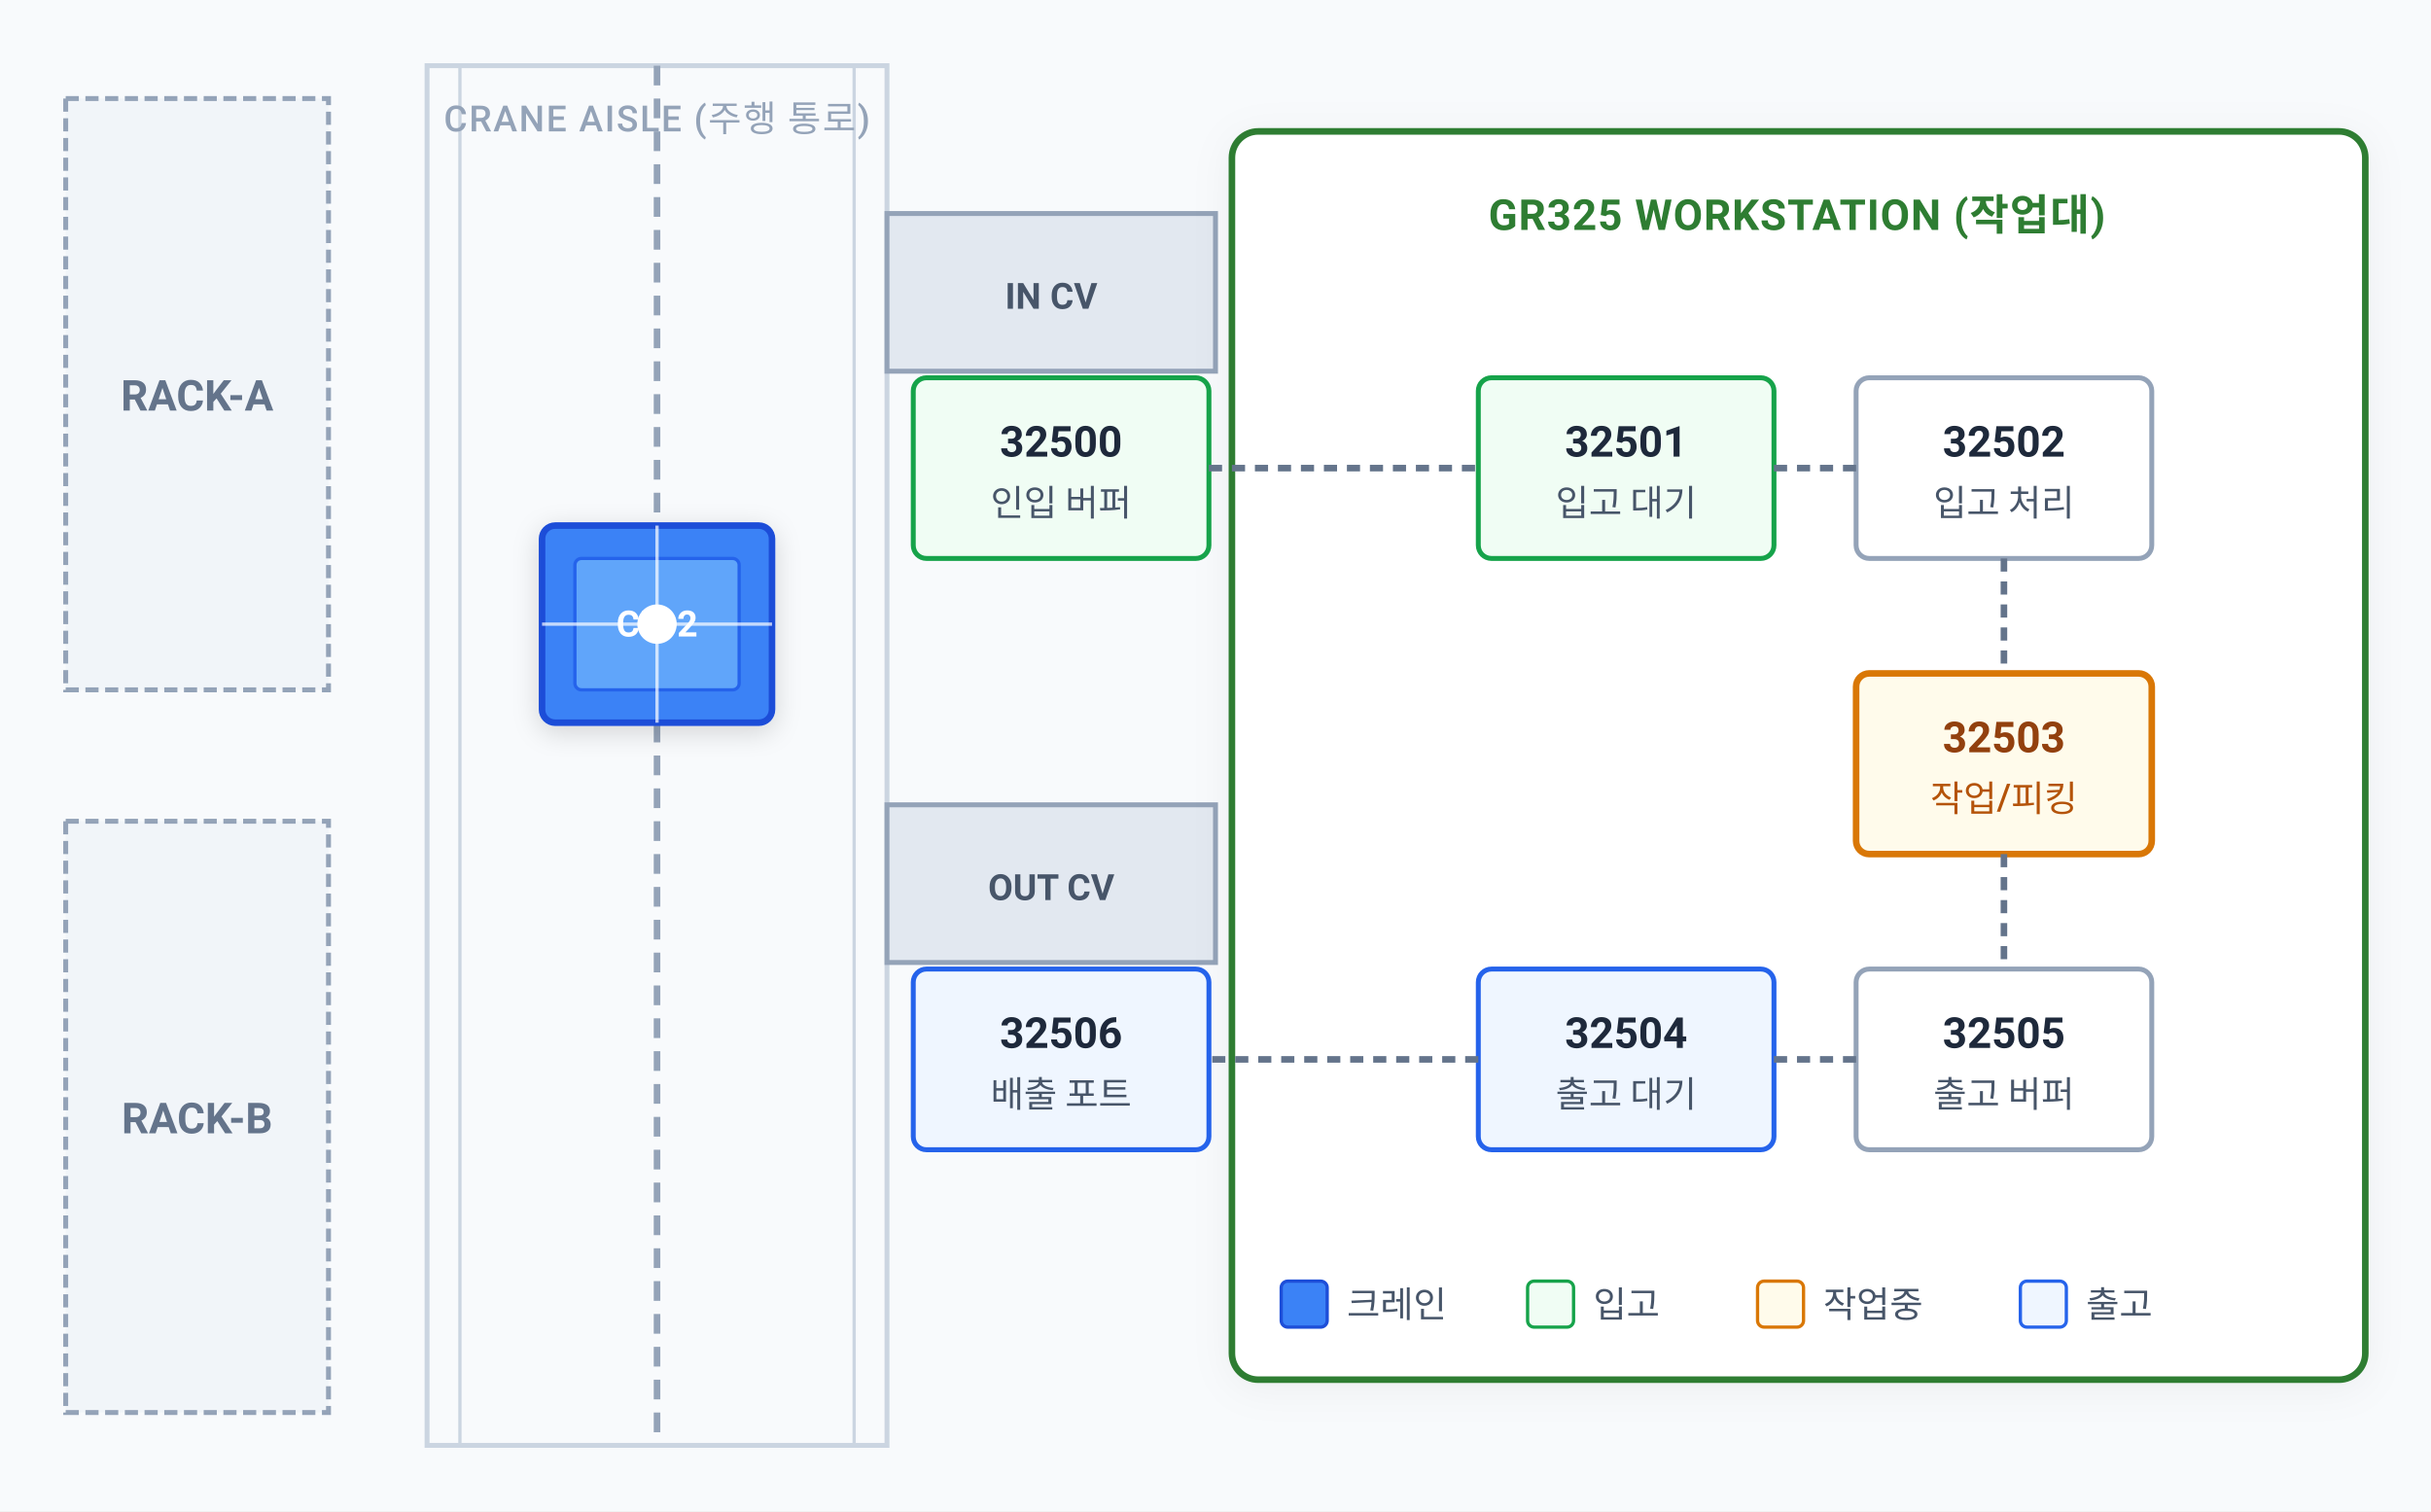
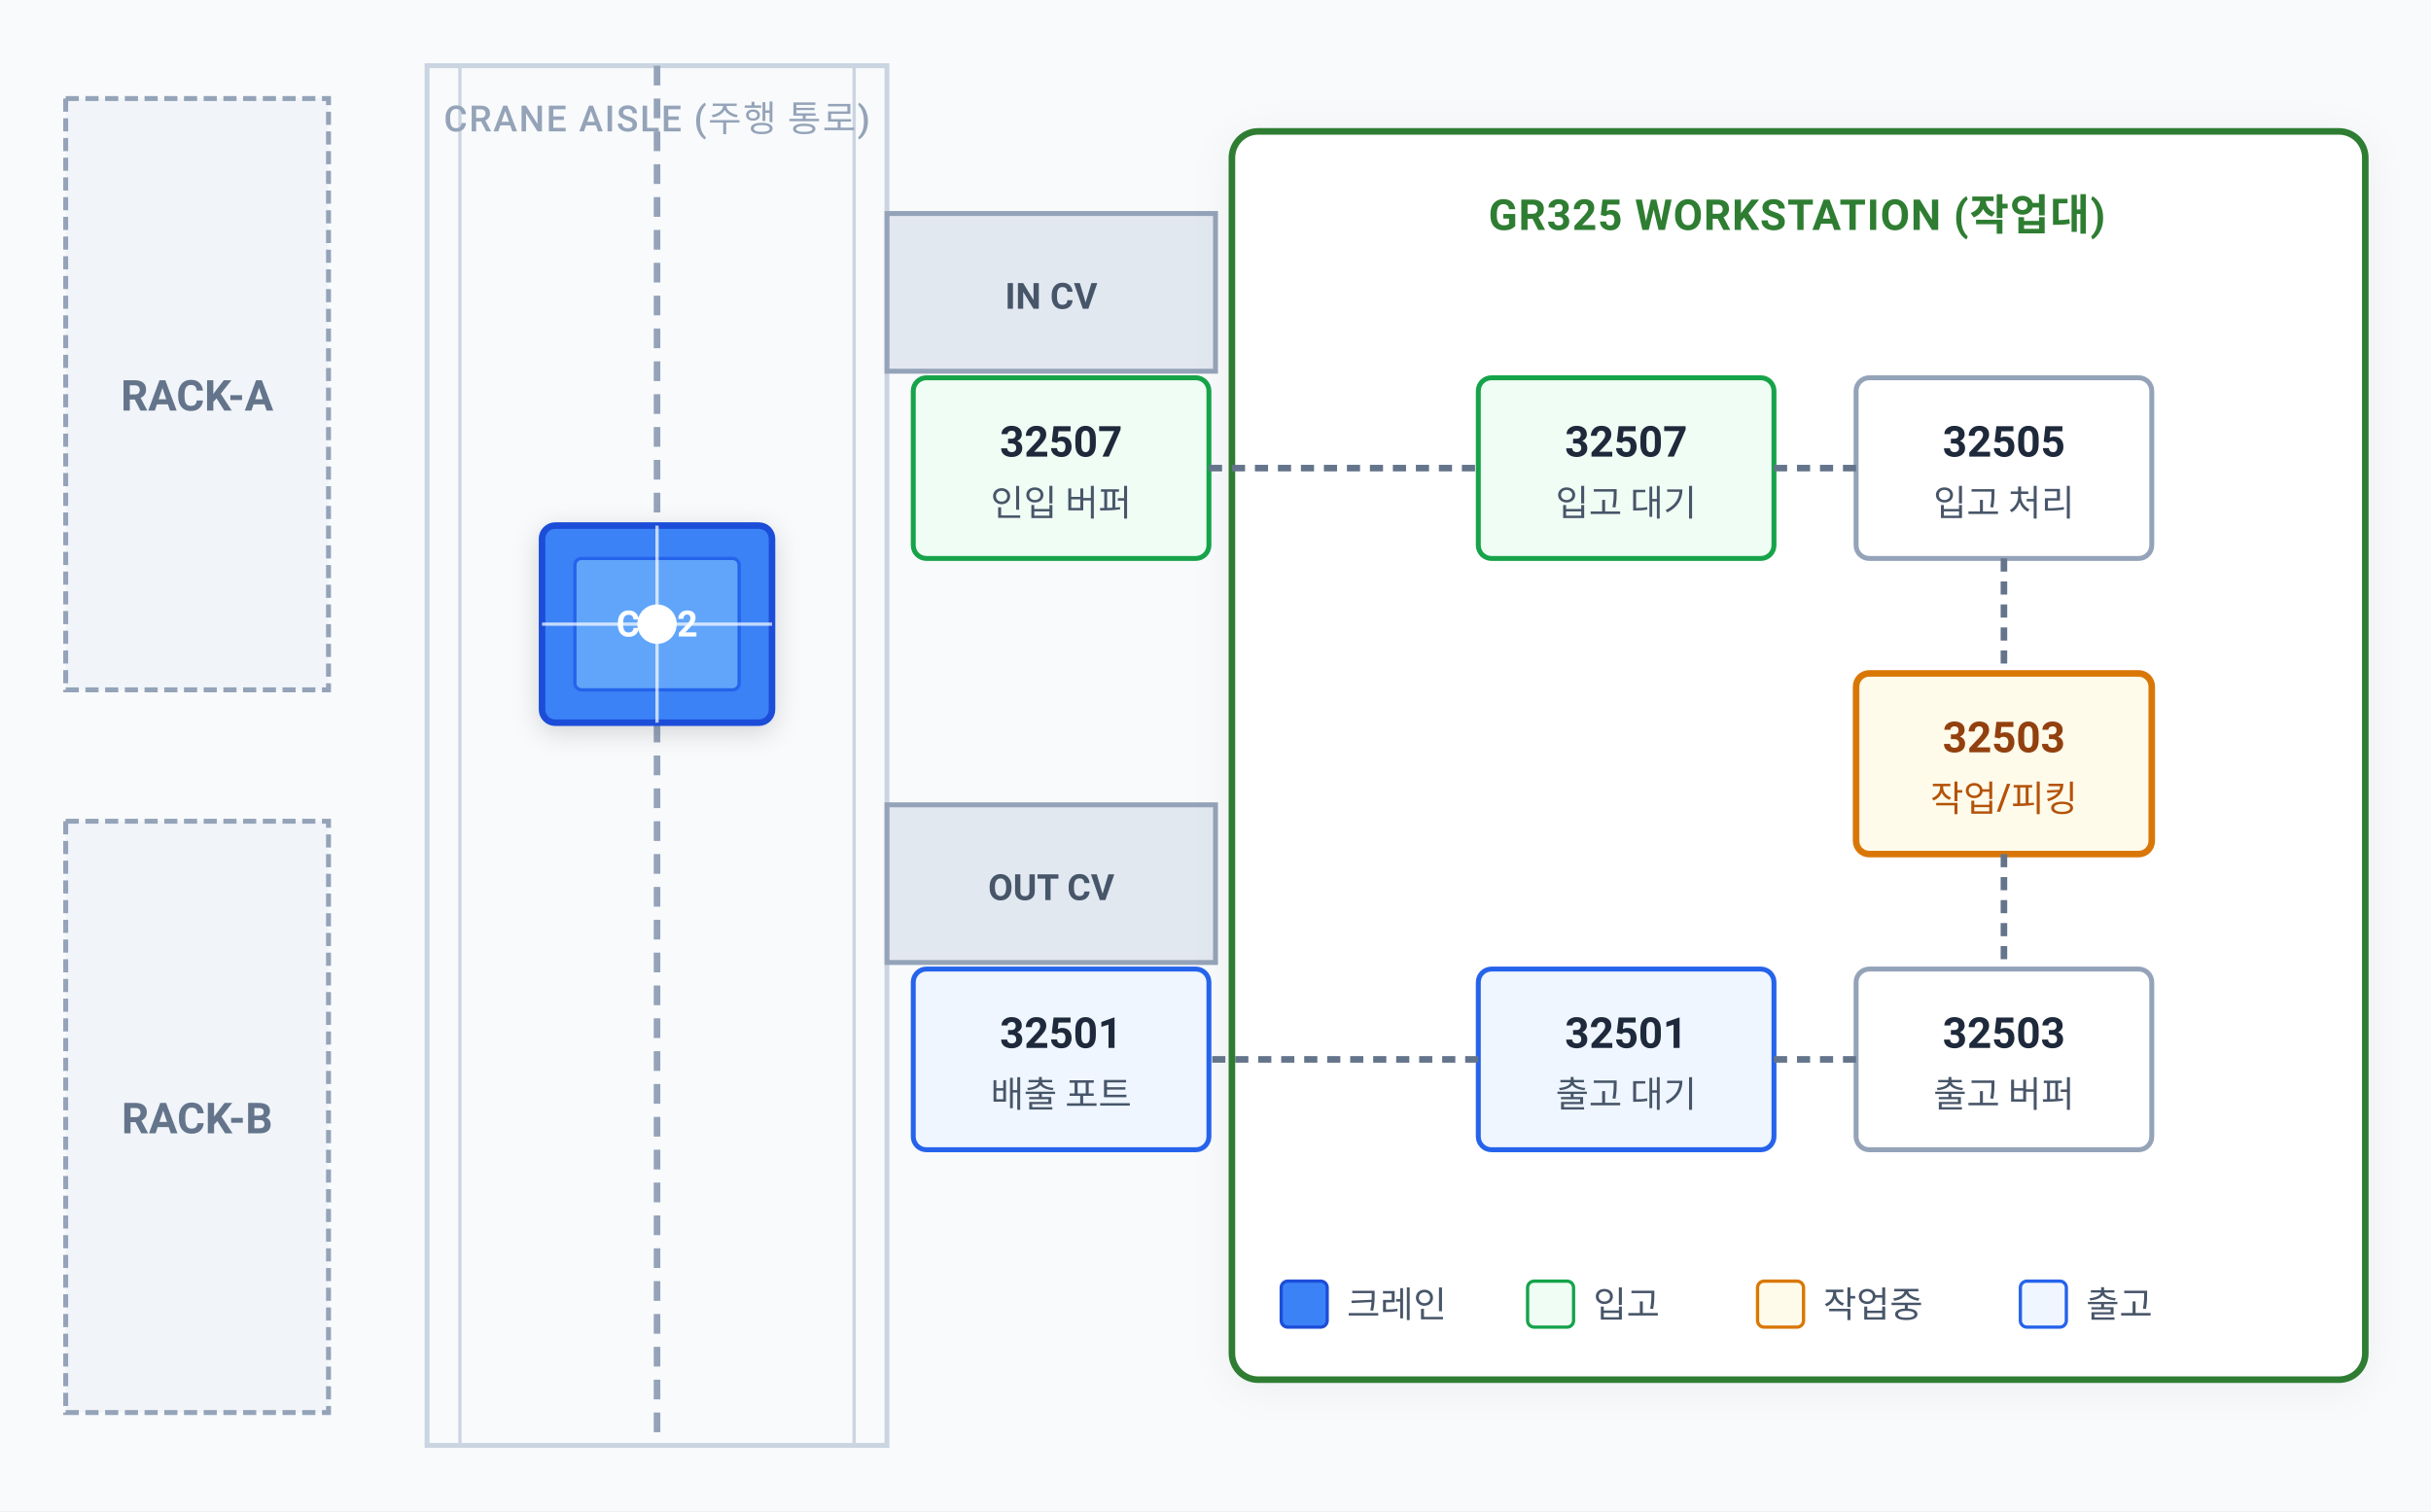
- <svg xmlns="http://www.w3.org/2000/svg" viewBox="0 0 740 460" width="100%" height="100%">
-   <defs>
-     <style>
+ <svg xmlns="http://www.w3.org/2000/svg" viewBox="0 0 740 460" width="100%" height="100%" version="1.1" id="svg31">
+   <defs id="defs1">
+     <style id="style1">
      .svg-bg { fill: #f8fafc; }
      .grid-line { stroke: #e2e8f0; stroke-width: 0.5; }
      .rack-boundary { fill: #f1f5f9; stroke: #94a3b8; stroke-width: 1.5; stroke-dasharray: 4, 2; }
      .rack-text { font-size: 13px; font-weight: 600; fill: #64748b; font-family: -apple-system, BlinkMacSystemFont, "Segoe UI", Roboto, sans-serif; }
      .aisle-boundary { fill: #f8fafc; stroke: #cbd5e1; stroke-width: 1.5; }
      .rail-center-line { stroke: #94a3b8; stroke-width: 2; stroke-dasharray: 6, 4; }
      .rail-side-line { stroke: #cbd5e1; stroke-width: 1; }
      .aisle-label { font-size: 11px; font-weight: 500; fill: #94a3b8; letter-spacing: 0.5px; font-family: -apple-system, BlinkMacSystemFont, "Segoe UI", Roboto, sans-serif; }
      
      /* 크레인 */
      .crane-unit {
        transition: transform 1.2s cubic-bezier(0.25, 0.1, 0.25, 1.0);
        will-change: transform;
      }
      .crane-body { fill: #3b82f6; stroke: #1d4ed8; stroke-width: 2; filter: drop-shadow(0 2px 4px rgba(0, 0, 0, 0.15)); }
      .crane-inner { fill: #60a5fa; stroke: #2563eb; stroke-width: 1; }
      .crane-cross { stroke: #ffffff; stroke-width: 1; opacity: 0.7; }
      .crane-center-dot { fill: #ffffff; }
      .crane-label { font-size: 11px; font-weight: 700; fill: #ffffff; font-family: -apple-system, BlinkMacSystemFont, "Segoe UI", Roboto, sans-serif; dominant-baseline: central; }
      
      /* 컨베이어 */
      .conveyor-lane { fill: #e2e8f0; stroke: #94a3b8; stroke-width: 1.5; }
      .conveyor-label { font-size: 11px; font-weight: 600; fill: #475569; font-family: -apple-system, BlinkMacSystemFont, "Segoe UI", Roboto, sans-serif; }
      .ws-boundary { fill: #ffffff; stroke: #2e7d32; stroke-width: 2; filter: drop-shadow(0 2px 6px rgba(0, 0, 0, 0.05)); }
      .ws-title { font-size: 13px; font-weight: 700; fill: #2e7d32; letter-spacing: 0.3px; font-family: -apple-system, BlinkMacSystemFont, "Segoe UI", Roboto, sans-serif; }
      
      /* 포지션 노드 */
      .tray-rect { fill: #ffffff; stroke: #94a3b8; stroke-width: 1.5; transition: all 0.2s ease; }
      .tray-inbound .tray-rect { fill: #f0fdf4; stroke: #16a34a; }
      .tray-outbound .tray-rect { fill: #eff6ff; stroke: #2563eb; }
      .tray-active .tray-rect { fill: #fffbeb; stroke: #d97706; stroke-width: 2; }
      
      /* 노드 라벨 텍스트 */
      .tray-title { font-size: 13px; font-weight: 700; fill: #1e293b; font-family: -apple-system, BlinkMacSystemFont, "Segoe UI", Roboto, sans-serif; pointer-events: none; }
      .tray-sub { font-size: 11px; font-weight: 500; fill: #475569; font-family: -apple-system, BlinkMacSystemFont, "Segoe UI", Roboto, sans-serif; pointer-events: none; }
      .active-title { fill: #92400e; }
      .active-sub { fill: #b45309; }
      
      .clickable { cursor: pointer; }
      .clickable:hover .tray-rect { stroke-width: 2; stroke: #1e40af; }
      
      /* 흐름 연결 패스 (상단 레이어로 돋보이게 보정) */
      .flow-arrow { stroke: #64748b; stroke-width: 2; stroke-dasharray: 4, 3; fill: none; }
      
      /* 범례 */
      .legend-crane { fill: #3b82f6; stroke: #1d4ed8; }
      .legend-inbound { fill: #f0fdf4; stroke: #16a34a; }
      .legend-active { fill: #fffbeb; stroke: #d97706; }
      .legend-outbound { fill: #eff6ff; stroke: #2563eb; }
      .legend-text { font-size: 11px; font-weight: 500; fill: #475569; font-family: -apple-system, BlinkMacSystemFont, "Segoe UI", Roboto, sans-serif; }
      
      /* 실시간 트레이 */
      .tray-unit {
        transition: transform 0.8s cubic-bezier(0.25, 0.1, 0.25, 1.0);
        will-change: transform;
        cursor: pointer;
      }
      .tray-base {
        fill: #1976D2;
        stroke: #0D47A1;
        stroke-width: 1.5;
        rx: 6; ry: 6;
        filter: drop-shadow(0 2px 5px rgba(0,0,0,0.25));
      }
      .tray-inner { fill: #2196F3; rx: 3; ry: 3; }
      .tray-label {
        font-family: -apple-system, BlinkMacSystemFont, "Segoe UI", Roboto, sans-serif;
        font-size: 11px;
        font-weight: 700;
        fill: #FFFFFF;
        text-anchor: middle;
        dominant-baseline: central;
        pointer-events: none;
      }
    </style>
    <pattern id="gridPattern" width="20" height="20" patternUnits="userSpaceOnUse">
-       <path d="M 20 0 L 0 0 0 20" fill="none" class="grid-line" />
+       <path d="M 20 0 L 0 0 0 20" fill="none" class="grid-line" id="path1" />
    </pattern>
  </defs>
-   <rect width="100%" height="100%" fill="url(#gridPattern)" class="svg-bg" />
-   <g class="rack-group">
-     <rect x="20" y="30" width="80" height="180" class="rack-boundary" />
-     <text x="60" y="125" class="rack-text" text-anchor="middle">RACK-A</text>
-     <rect x="20" y="250" width="80" height="180" class="rack-boundary" />
-     <text x="60" y="345" class="rack-text" text-anchor="middle">RACK-B</text>
+   <rect width="100%" height="100%" fill="url(#gridPattern)" class="svg-bg" id="rect1" />
+   <g class="rack-group" id="g3">
+     <rect x="20" y="30" width="80" height="180" class="rack-boundary" id="rect2" />
+     <text x="60" y="125" class="rack-text" text-anchor="middle" id="text2">RACK-A</text>
+     <rect x="20" y="250" width="80" height="180" class="rack-boundary" id="rect3" />
+     <text x="60" y="345" class="rack-text" text-anchor="middle" id="text3">RACK-B</text>
  </g>
-   <g class="crane-aisle-group">
-     <rect x="130" y="20" width="140" height="420" class="aisle-boundary" />
-     <line x1="200" y1="20" x2="200" y2="440" class="rail-center-line" />
-     <line x1="140" y1="20" x2="140" y2="440" class="rail-side-line" />
-     <line x1="260" y1="20" x2="260" y2="440" class="rail-side-line" />
-     <text x="200" y="40" class="aisle-label" text-anchor="middle">CRANE AISLE (주행 통로)</text>
+   <g class="crane-aisle-group" id="g8">
+     <rect x="130" y="20" width="140" height="420" class="aisle-boundary" id="rect4" />
+     <line x1="200" y1="20" x2="200" y2="440" class="rail-center-line" id="line4" />
+     <line x1="140" y1="20" x2="140" y2="440" class="rail-side-line" id="line5" />
+     <line x1="260" y1="20" x2="260" y2="440" class="rail-side-line" id="line6" />
+     <text x="200" y="40" class="aisle-label" text-anchor="middle" id="text6">CRANE AISLE (주행 통로)</text>
    <g id="crane-unit" class="crane-unit" transform="translate(200, 190)">
-       <rect x="-35" y="-30" width="70" height="60" rx="4" class="crane-body" />
-       <rect x="-25" y="-20" width="50" height="40" rx="2" class="crane-inner" />
-       <line x1="0" y1="-30" x2="0" y2="30" class="crane-cross" />
-       <line x1="-35" y1="0" x2="35" y2="0" class="crane-cross" />
-       <circle cx="0" cy="0" r="6" class="crane-center-dot" />
-       <text x="0" y="0" class="crane-label" text-anchor="middle">CR-2</text>
+       <rect x="-35" y="-30" width="70" height="60" rx="4" class="crane-body" id="rect6" />
+       <rect x="-25" y="-20" width="50" height="40" rx="2" class="crane-inner" id="rect7" />
+       <line x1="0" y1="-30" x2="0" y2="30" class="crane-cross" id="line7" />
+       <line x1="-35" y1="0" x2="35" y2="0" class="crane-cross" id="line8" />
+       <circle cx="0" cy="0" r="6" class="crane-center-dot" id="circle8" />
+       <text x="0" y="0" class="crane-label" text-anchor="middle" id="text8">CR-2</text>
    </g>
  </g>
-   <g class="conveyor-connection-in">
-     <rect x="270" y="65" width="100" height="48" class="conveyor-lane" />
-     <text x="320" y="94" class="conveyor-label" text-anchor="middle">IN CV</text>
+   <g class="conveyor-connection-in" id="g9">
+     <rect x="270" y="65" width="100" height="48" class="conveyor-lane" id="rect8" />
+     <text x="320" y="94" class="conveyor-label" text-anchor="middle" id="text9">IN CV</text>
  </g>
-   <g class="conveyor-connection-out">
-     <rect x="270" y="245" width="100" height="48" class="conveyor-lane" />
-     <text x="320" y="274" class="conveyor-label" text-anchor="middle">OUT CV</text>
+   <g class="conveyor-connection-out" id="g10">
+     <rect x="270" y="245" width="100" height="48" class="conveyor-lane" id="rect9" />
+     <text x="320" y="274" class="conveyor-label" text-anchor="middle" id="text10">OUT CV</text>
  </g>
-   <g class="workstation-group">
-     <rect x="375" y="40" width="345" height="380" rx="8" class="ws-boundary" />
-     <text x="547" y="70" class="ws-title" text-anchor="middle">GR325 WORKSTATION (작업대)</text>
+   <g class="workstation-group" id="g11">
+     <rect x="375" y="40" width="345" height="380" rx="8" class="ws-boundary" id="rect10" />
+     <text x="547" y="70" class="ws-title" text-anchor="middle" id="text11">GR325 WORKSTATION (작업대)</text>
  </g>
-   <g class="position-nodes">
-     <g id="WH2-32500" class="tray-position tray-inbound clickable" transform="translate(278, 115)">
-       <rect width="90" height="55" rx="4" class="tray-rect" />
-       <text x="45" y="24" class="tray-title" text-anchor="middle">32500</text>
-       <text x="45" y="42" class="tray-sub" text-anchor="middle">인입 버퍼</text>
+   <g class="position-nodes" id="g25">
+     <g id="WH2-32507" class="tray-position tray-inbound clickable" transform="translate(278, 115)">
+       <rect width="90" height="55" rx="4" class="tray-rect" id="rect11" />
+       <text x="45" y="24" class="tray-title" text-anchor="middle" id="text12">32507</text>
+       <text x="45" y="42" class="tray-sub" text-anchor="middle" id="text13">인입 버퍼</text>
    </g>
-     <g id="325-32501" class="tray-position tray-inbound clickable" transform="translate(450, 115)">
-       <rect width="90" height="55" rx="4" class="tray-rect" />
-       <text x="45" y="24" class="tray-title" text-anchor="middle">32501</text>
-       <text x="45" y="42" class="tray-sub" text-anchor="middle">입고 대기</text>
+     <g id="325-32507" class="tray-position tray-inbound clickable" transform="translate(450, 115)">
+       <rect width="90" height="55" rx="4" class="tray-rect" id="rect13" />
+       <text x="45" y="24" class="tray-title" text-anchor="middle" id="text14">32507</text>
+       <text x="45" y="42" class="tray-sub" text-anchor="middle" id="text15">입고 대기</text>
    </g>
-     <g id="325-32502" class="tray-position clickable" transform="translate(565, 115)">
-       <rect width="90" height="55" rx="4" class="tray-rect" />
-       <text x="45" y="24" class="tray-title" text-anchor="middle">32502</text>
-       <text x="45" y="42" class="tray-sub" text-anchor="middle">입고 처리</text>
+     <g id="325-32505" class="tray-position clickable" transform="translate(565, 115)">
+       <rect width="90" height="55" rx="4" class="tray-rect" id="rect15" />
+       <text x="45" y="24" class="tray-title" text-anchor="middle" id="text16">32505</text>
+       <text x="45" y="42" class="tray-sub" text-anchor="middle" id="text17">입고 처리</text>
    </g>
-     <g id="325-32503" class="tray-position tray-active clickable" transform="translate(565, 205)">
-       <rect width="90" height="55" rx="4" class="tray-rect" />
-       <text x="45" y="24" class="tray-title active-title" text-anchor="middle">32503</text>
-       <text x="45" y="42" class="tray-sub active-sub" text-anchor="middle">작업/피킹</text>
+     <g id="g33" class="tray-position tray-active clickable" transform="translate(565, 205)">
+       <rect width="90" height="55" rx="4" class="tray-rect" id="rect17" />
+       <text x="45" y="24" class="tray-title active-title" text-anchor="middle" id="text18">32503</text>
+       <text x="45" y="42" class="tray-sub active-sub" text-anchor="middle" id="text19">작업/피킹</text>
    </g>
-     <g id="325-32504" class="tray-position tray-outbound clickable" transform="translate(450, 295)">
-       <rect width="90" height="55" rx="4" class="tray-rect" />
-       <text x="45" y="24" class="tray-title" text-anchor="middle">32504</text>
-       <text x="45" y="42" class="tray-sub" text-anchor="middle">출고 대기</text>
+     <g id="325-32501" class="tray-position tray-outbound clickable" transform="translate(450, 295)">
+       <rect width="90" height="55" rx="4" class="tray-rect" id="rect19" />
+       <text x="45" y="24" class="tray-title" text-anchor="middle" id="text20">32501</text>
+       <text x="45" y="42" class="tray-sub" text-anchor="middle" id="text21">출고 대기</text>
    </g>
-     <g id="325-32505" class="tray-position clickable" transform="translate(565, 295)">
-       <rect width="90" height="55" rx="4" class="tray-rect" />
-       <text x="45" y="24" class="tray-title" text-anchor="middle">32505</text>
-       <text x="45" y="42" class="tray-sub" text-anchor="middle">출고 버퍼</text>
+     <g id="325-32503" class="tray-position clickable" transform="translate(565, 295)">
+       <rect width="90" height="55" rx="4" class="tray-rect" id="rect21" />
+       <text x="45" y="24" class="tray-title" text-anchor="middle" id="text22">32503</text>
+       <text x="45" y="42" class="tray-sub" text-anchor="middle" id="text23">출고 버퍼</text>
    </g>
-     <g id="WH2-32506" class="tray-position tray-outbound clickable" transform="translate(278, 295)">
-       <rect width="90" height="55" rx="4" class="tray-rect" />
-       <text x="45" y="24" class="tray-title" text-anchor="middle">32506</text>
-       <text x="45" y="42" class="tray-sub" text-anchor="middle">배출 포트</text>
+     <g id="WH2-32501" class="tray-position tray-outbound clickable" transform="translate(278, 295)">
+       <rect width="90" height="55" rx="4" class="tray-rect" id="rect23" />
+       <text x="45" y="24" class="tray-title" text-anchor="middle" id="text24">32501</text>
+       <text x="45" y="42" class="tray-sub" text-anchor="middle" id="text25">배출 포트</text>
    </g>
  </g>
-   <g class="flow-path-layer">
+   <g class="flow-path-layer" id="g28">
    <path id="path-14" d="M 368 142.5 L 450 142.5" class="flow-arrow" />
-     <path d="M 540 142.5 L 565 142.5" class="flow-arrow" />
-     <path d="M 610 170 L 610 205" class="flow-arrow" />
-     <path d="M 610 260 L 610 295" class="flow-arrow" />
-     <path d="M 565 322.5 L 540 322.5" class="flow-arrow" />
+     <path d="M 540 142.5 L 565 142.5" class="flow-arrow" id="path25" />
+     <path d="M 610 170 L 610 205" class="flow-arrow" id="path26" />
+     <path d="M 610 260 L 610 295" class="flow-arrow" id="path27" />
+     <path d="M 565 322.5 L 540 322.5" class="flow-arrow" id="path28" />
    <path id="path-15" d="M 450 322.5 L 368 322.5" class="flow-arrow" />
  </g>
-   <g class="legend-group" transform="translate(390, 390)">
-     <rect x="0" y="0" width="14" height="14" rx="2" class="legend-crane" />
-     <text x="20" y="11" class="legend-text">크레인</text>
-     <rect x="75" y="0" width="14" height="14" rx="2" class="legend-inbound" />
-     <text x="95" y="11" class="legend-text">입고</text>
-     <rect x="145" y="0" width="14" height="14" rx="2" class="legend-active" />
-     <text x="165" y="11" class="legend-text">작업중</text>
-     <rect x="225" y="0" width="14" height="14" rx="2" class="legend-outbound" />
-     <text x="245" y="11" class="legend-text">출고</text>
+   <g class="legend-group" transform="translate(390, 390)" id="g31">
+     <rect x="0" y="0" width="14" height="14" rx="2" class="legend-crane" id="rect28" />
+     <text x="20" y="11" class="legend-text" id="text28">크레인</text>
+     <rect x="75" y="0" width="14" height="14" rx="2" class="legend-inbound" id="rect29" />
+     <text x="95" y="11" class="legend-text" id="text29">입고</text>
+     <rect x="145" y="0" width="14" height="14" rx="2" class="legend-active" id="rect30" />
+     <text x="165" y="11" class="legend-text" id="text30">작업중</text>
+     <rect x="225" y="0" width="14" height="14" rx="2" class="legend-outbound" id="rect31" />
+     <text x="245" y="11" class="legend-text" id="text31">출고</text>
  </g>
  <g id="tray-layer" />
</svg>
